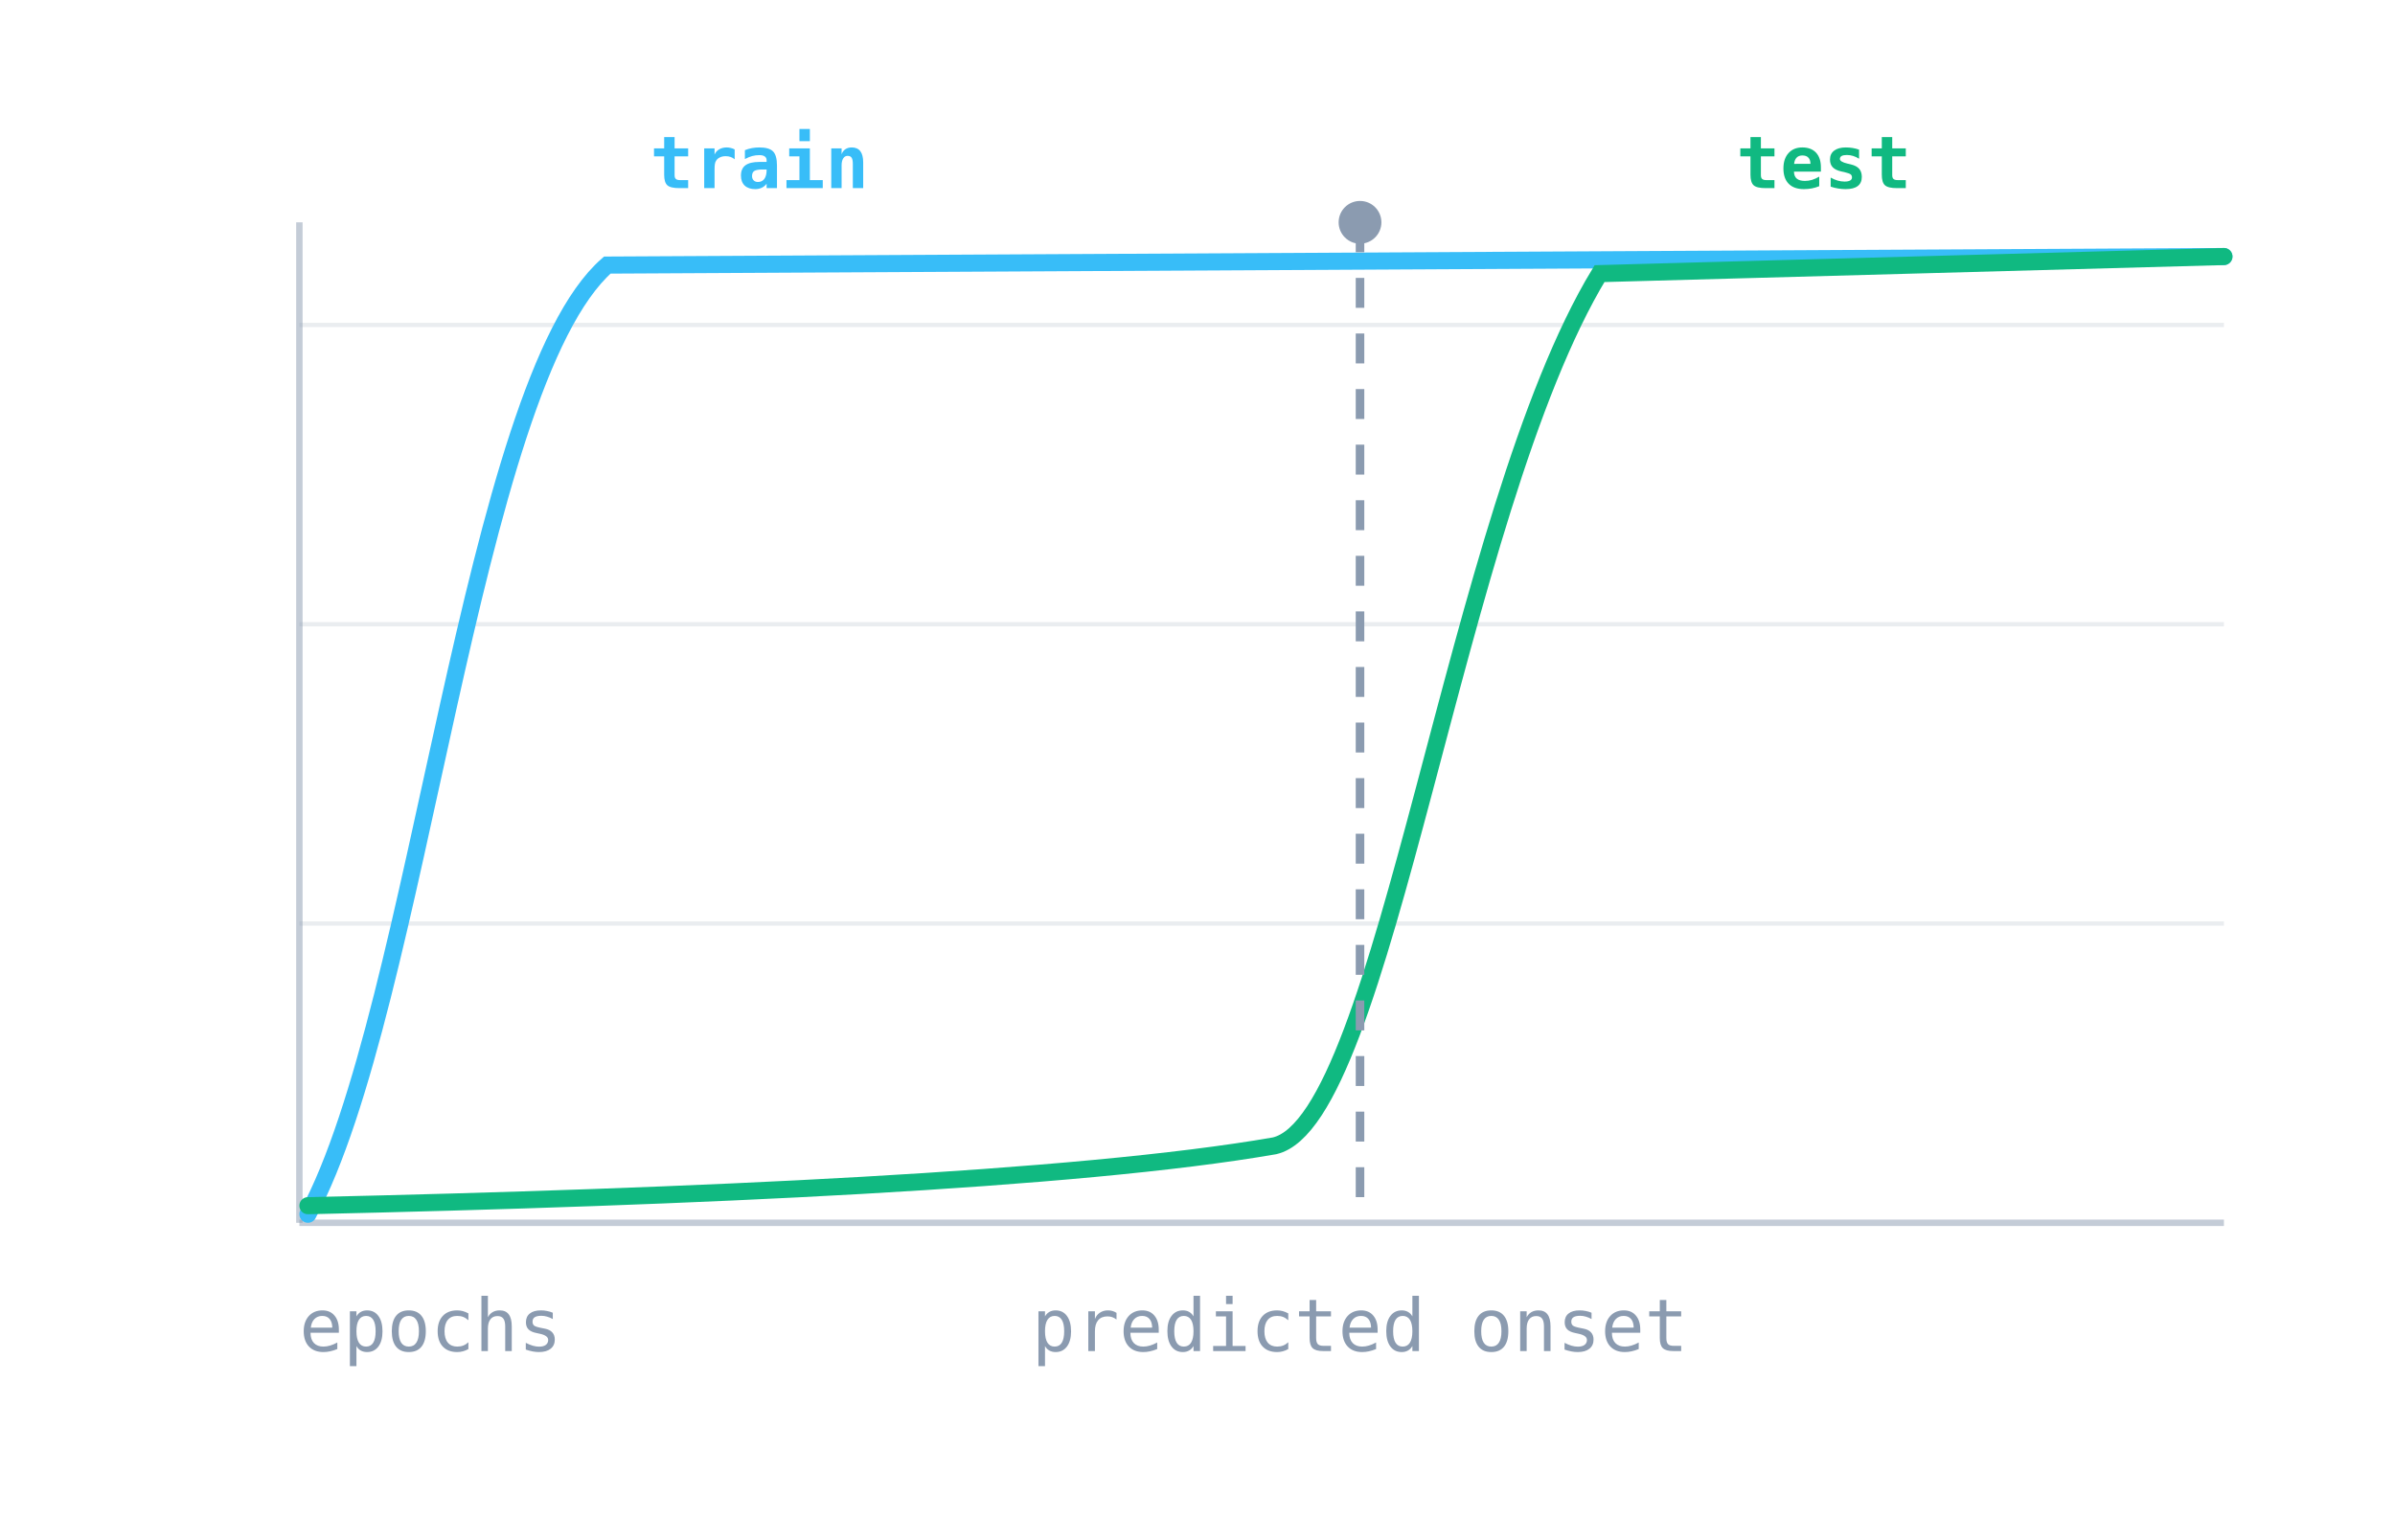
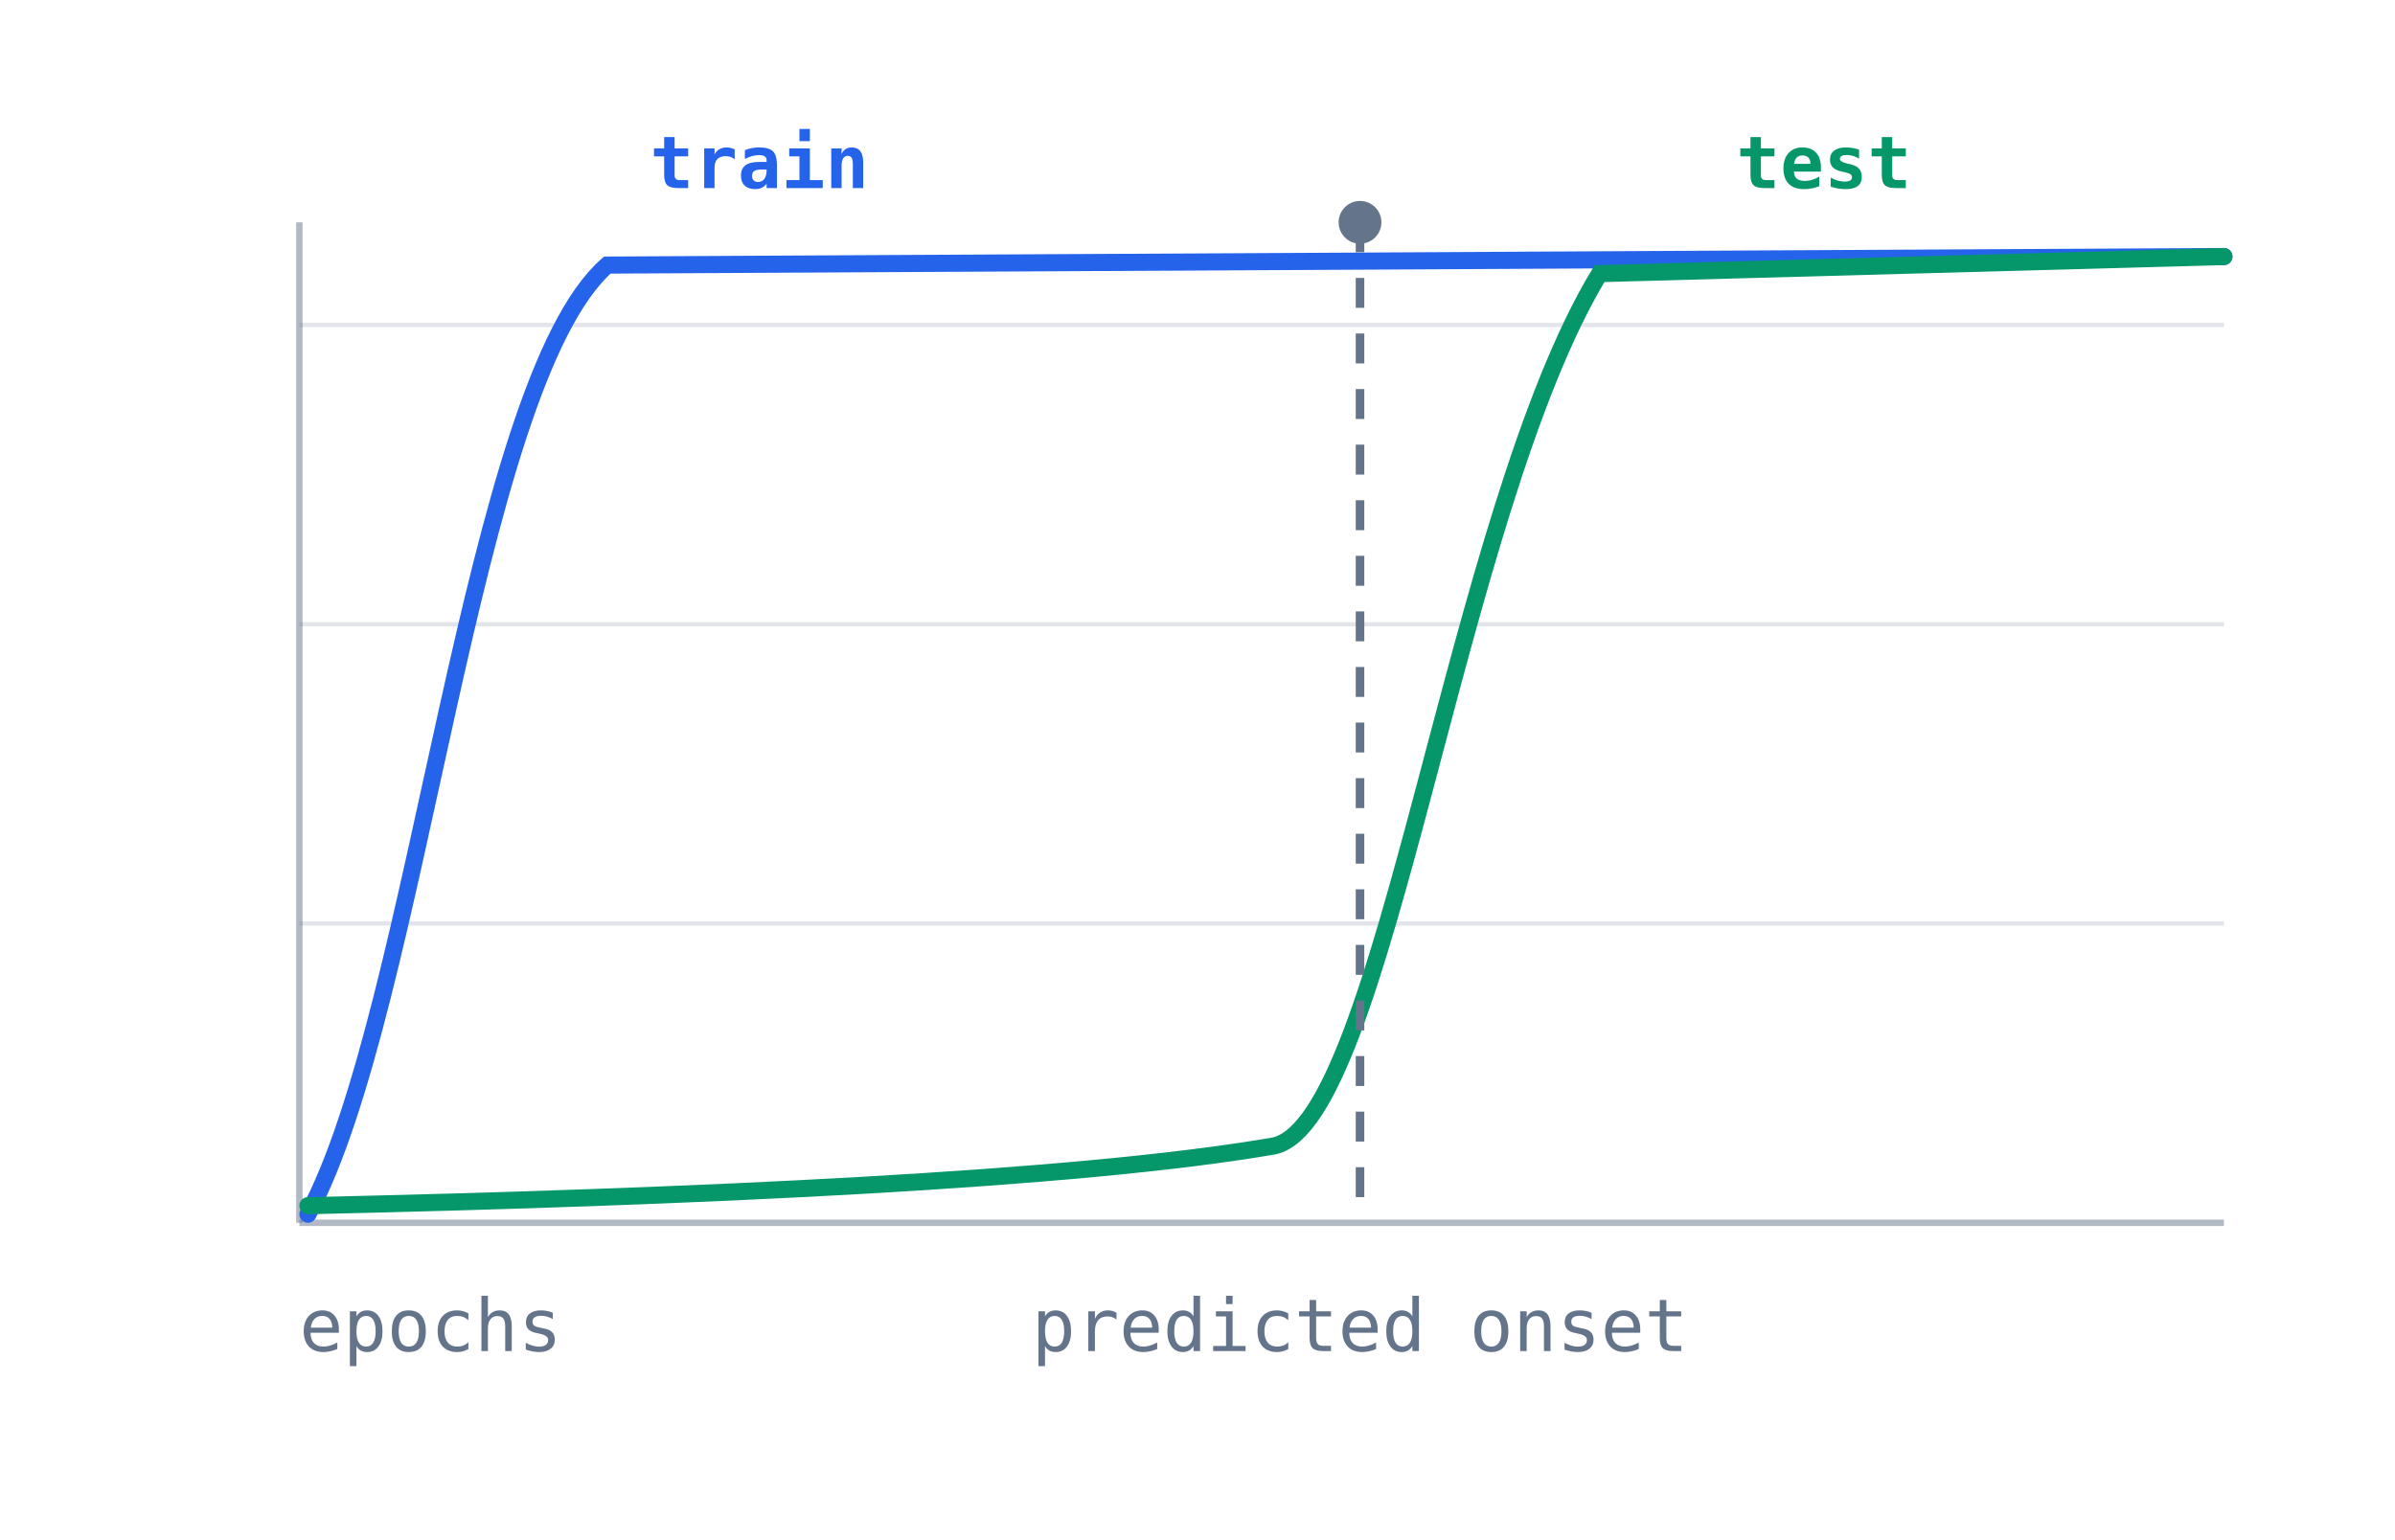
<svg xmlns="http://www.w3.org/2000/svg" viewBox="0 0 560 360" width="560" height="360" role="img" aria-label="Training accuracy saturates early while test accuracy jumps much later, with a predicted onset marker placed before the jump">
-   <g stroke="#8b9bb0" stroke-opacity=".18" stroke-width="1">
+   <g stroke="#64748b" stroke-opacity=".18" stroke-width="1">
    <line x1="70" y1="76" x2="520" y2="76" />
    <line x1="70" y1="146" x2="520" y2="146" />
    <line x1="70" y1="216" x2="520" y2="216" />
  </g>
-   <g stroke="#8b9bb0" stroke-opacity=".5" stroke-width="1.5">
+   <g stroke="#64748b" stroke-opacity=".5" stroke-width="1.5">
    <line x1="70" y1="286" x2="520" y2="286" />
    <line x1="70" y1="52" x2="70" y2="286" />
  </g>
-   <path d="M72 284 C 98 236, 110 90, 142 62 L520 60" fill="none" stroke="#38bdf8" stroke-width="4" stroke-linecap="round" />
-   <path d="M72 282 C 162 280, 252 276, 298 268 C 324 262, 340 120, 374 64 L520 60" fill="none" stroke="#10b981" stroke-width="4" stroke-linecap="round" />
-   <line x1="318" y1="52" x2="318" y2="286" stroke="#8b9bb0" stroke-width="2" stroke-dasharray="7 6" />
-   <circle cx="318" cy="52" r="5" fill="#8b9bb0" />
+   <path d="M72 284 C 98 236, 110 90, 142 62 L520 60" fill="none" stroke="#2563eb" stroke-width="4" stroke-linecap="round" />
+   <path d="M72 282 C 162 280, 252 276, 298 268 C 324 262, 340 120, 374 64 L520 60" fill="none" stroke="#059669" stroke-width="4" stroke-linecap="round" />
+   <line x1="318" y1="52" x2="318" y2="286" stroke="#64748b" stroke-width="2" stroke-dasharray="7 6" />
+   <circle cx="318" cy="52" r="5" fill="#64748b" />
  <g font-family="ui-monospace, SFMono-Regular, Menlo, Consolas, monospace" font-size="17">
-     <text x="152" y="44" fill="#38bdf8" font-weight="600">train</text>
-     <text x="406" y="44" fill="#10b981" font-weight="600">test</text>
-     <text x="318" y="316" fill="#8b9bb0" text-anchor="middle">predicted onset</text>
-     <text x="70" y="316" fill="#8b9bb0">epochs</text>
+     <text x="152" y="44" fill="#2563eb" font-weight="600">train</text>
+     <text x="406" y="44" fill="#059669" font-weight="600">test</text>
+     <text x="318" y="316" fill="#64748b" text-anchor="middle">predicted onset</text>
+     <text x="70" y="316" fill="#64748b">epochs</text>
  </g>
</svg>
